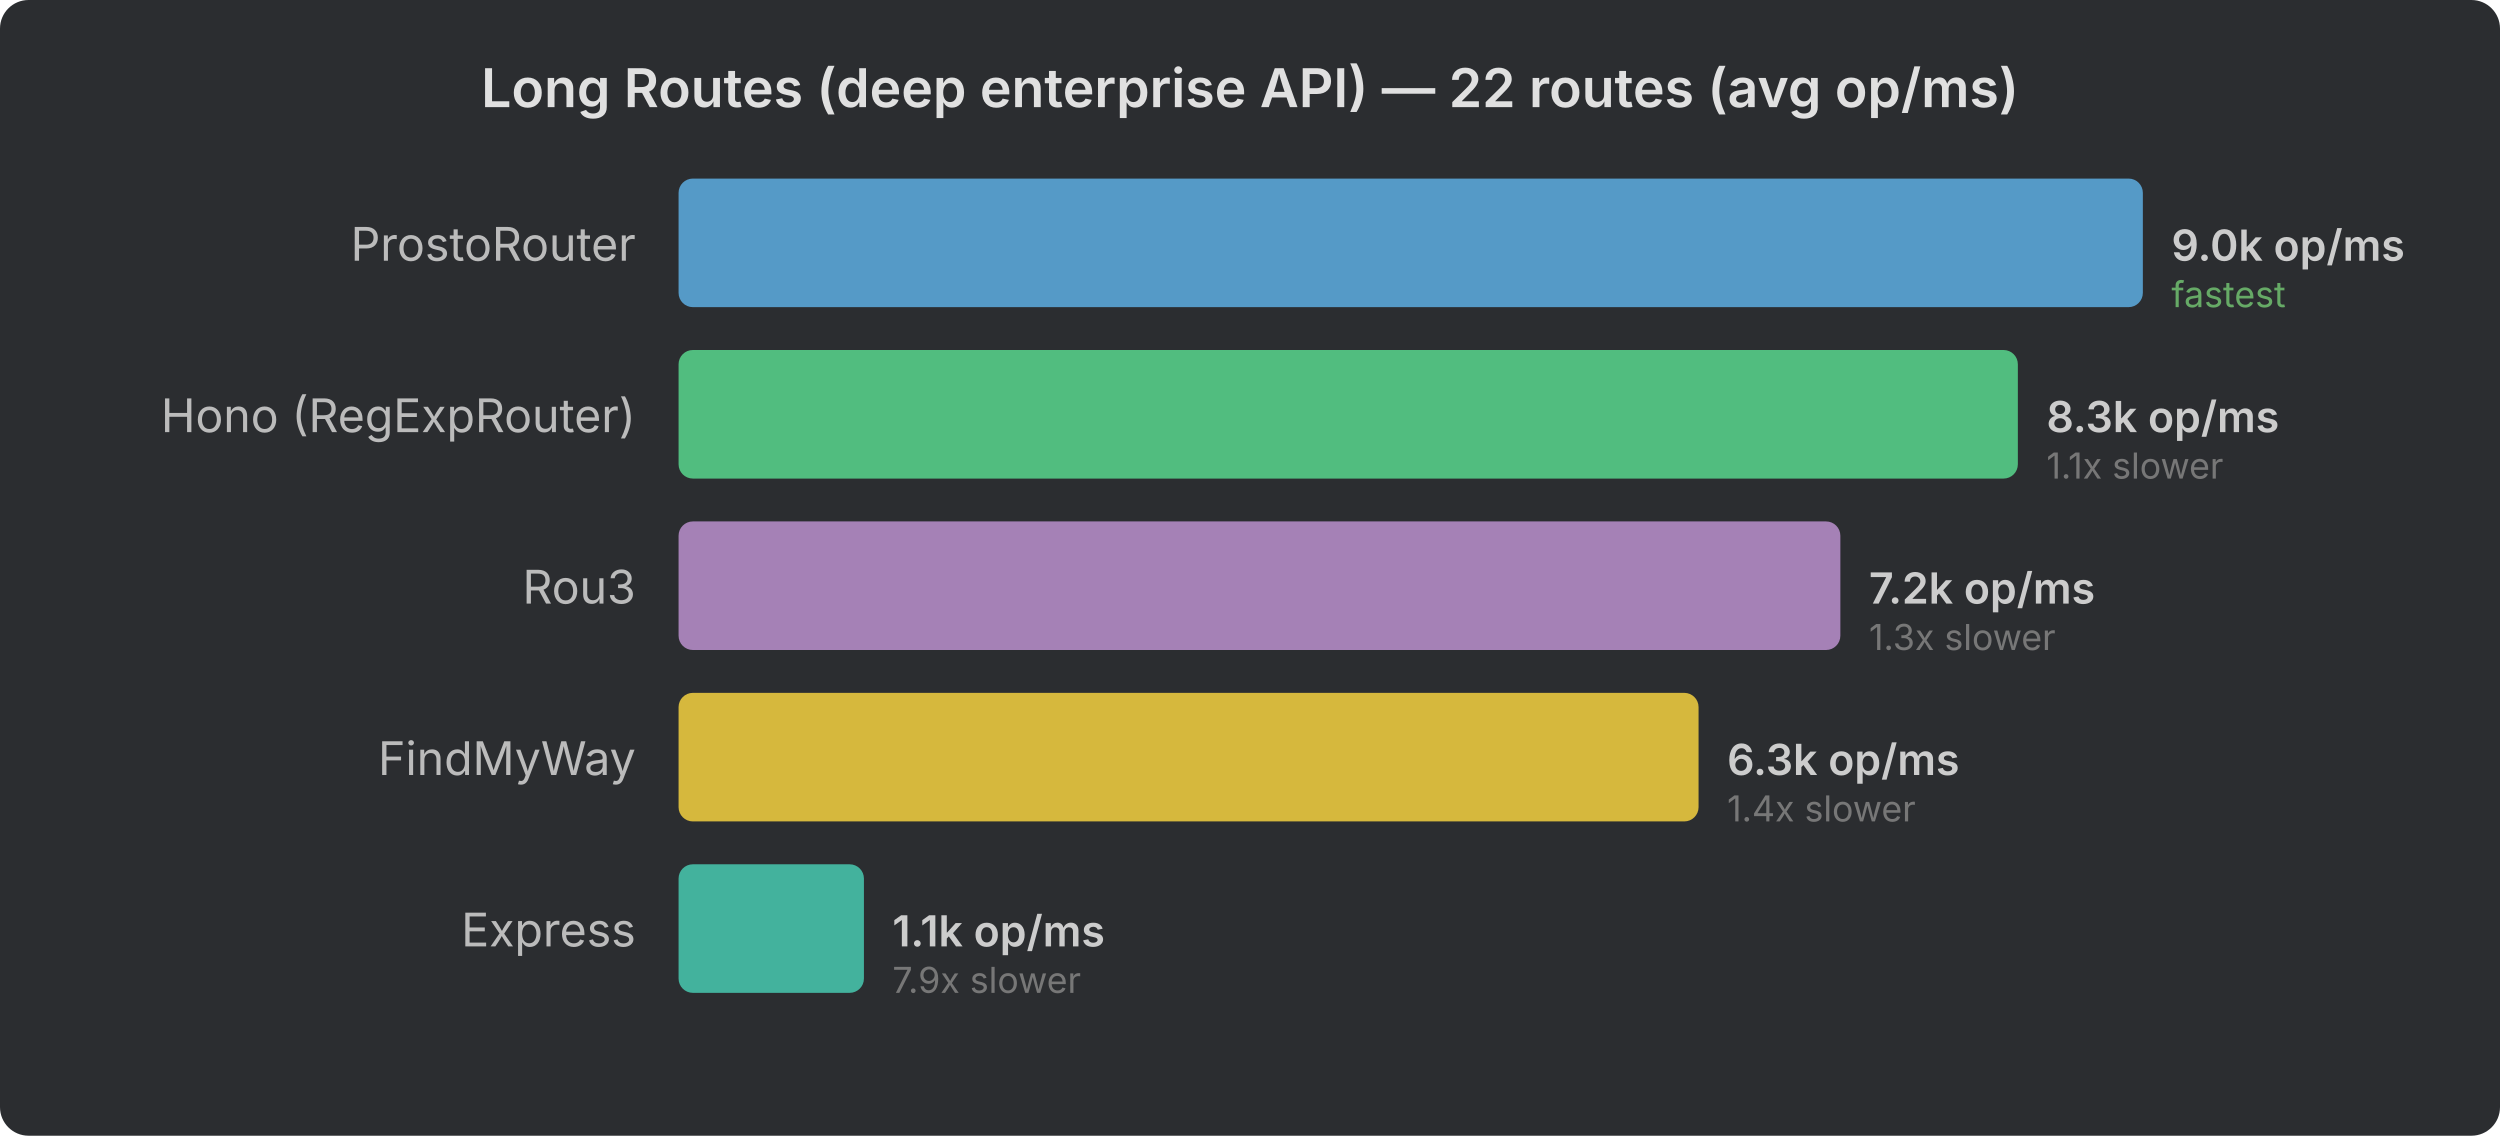
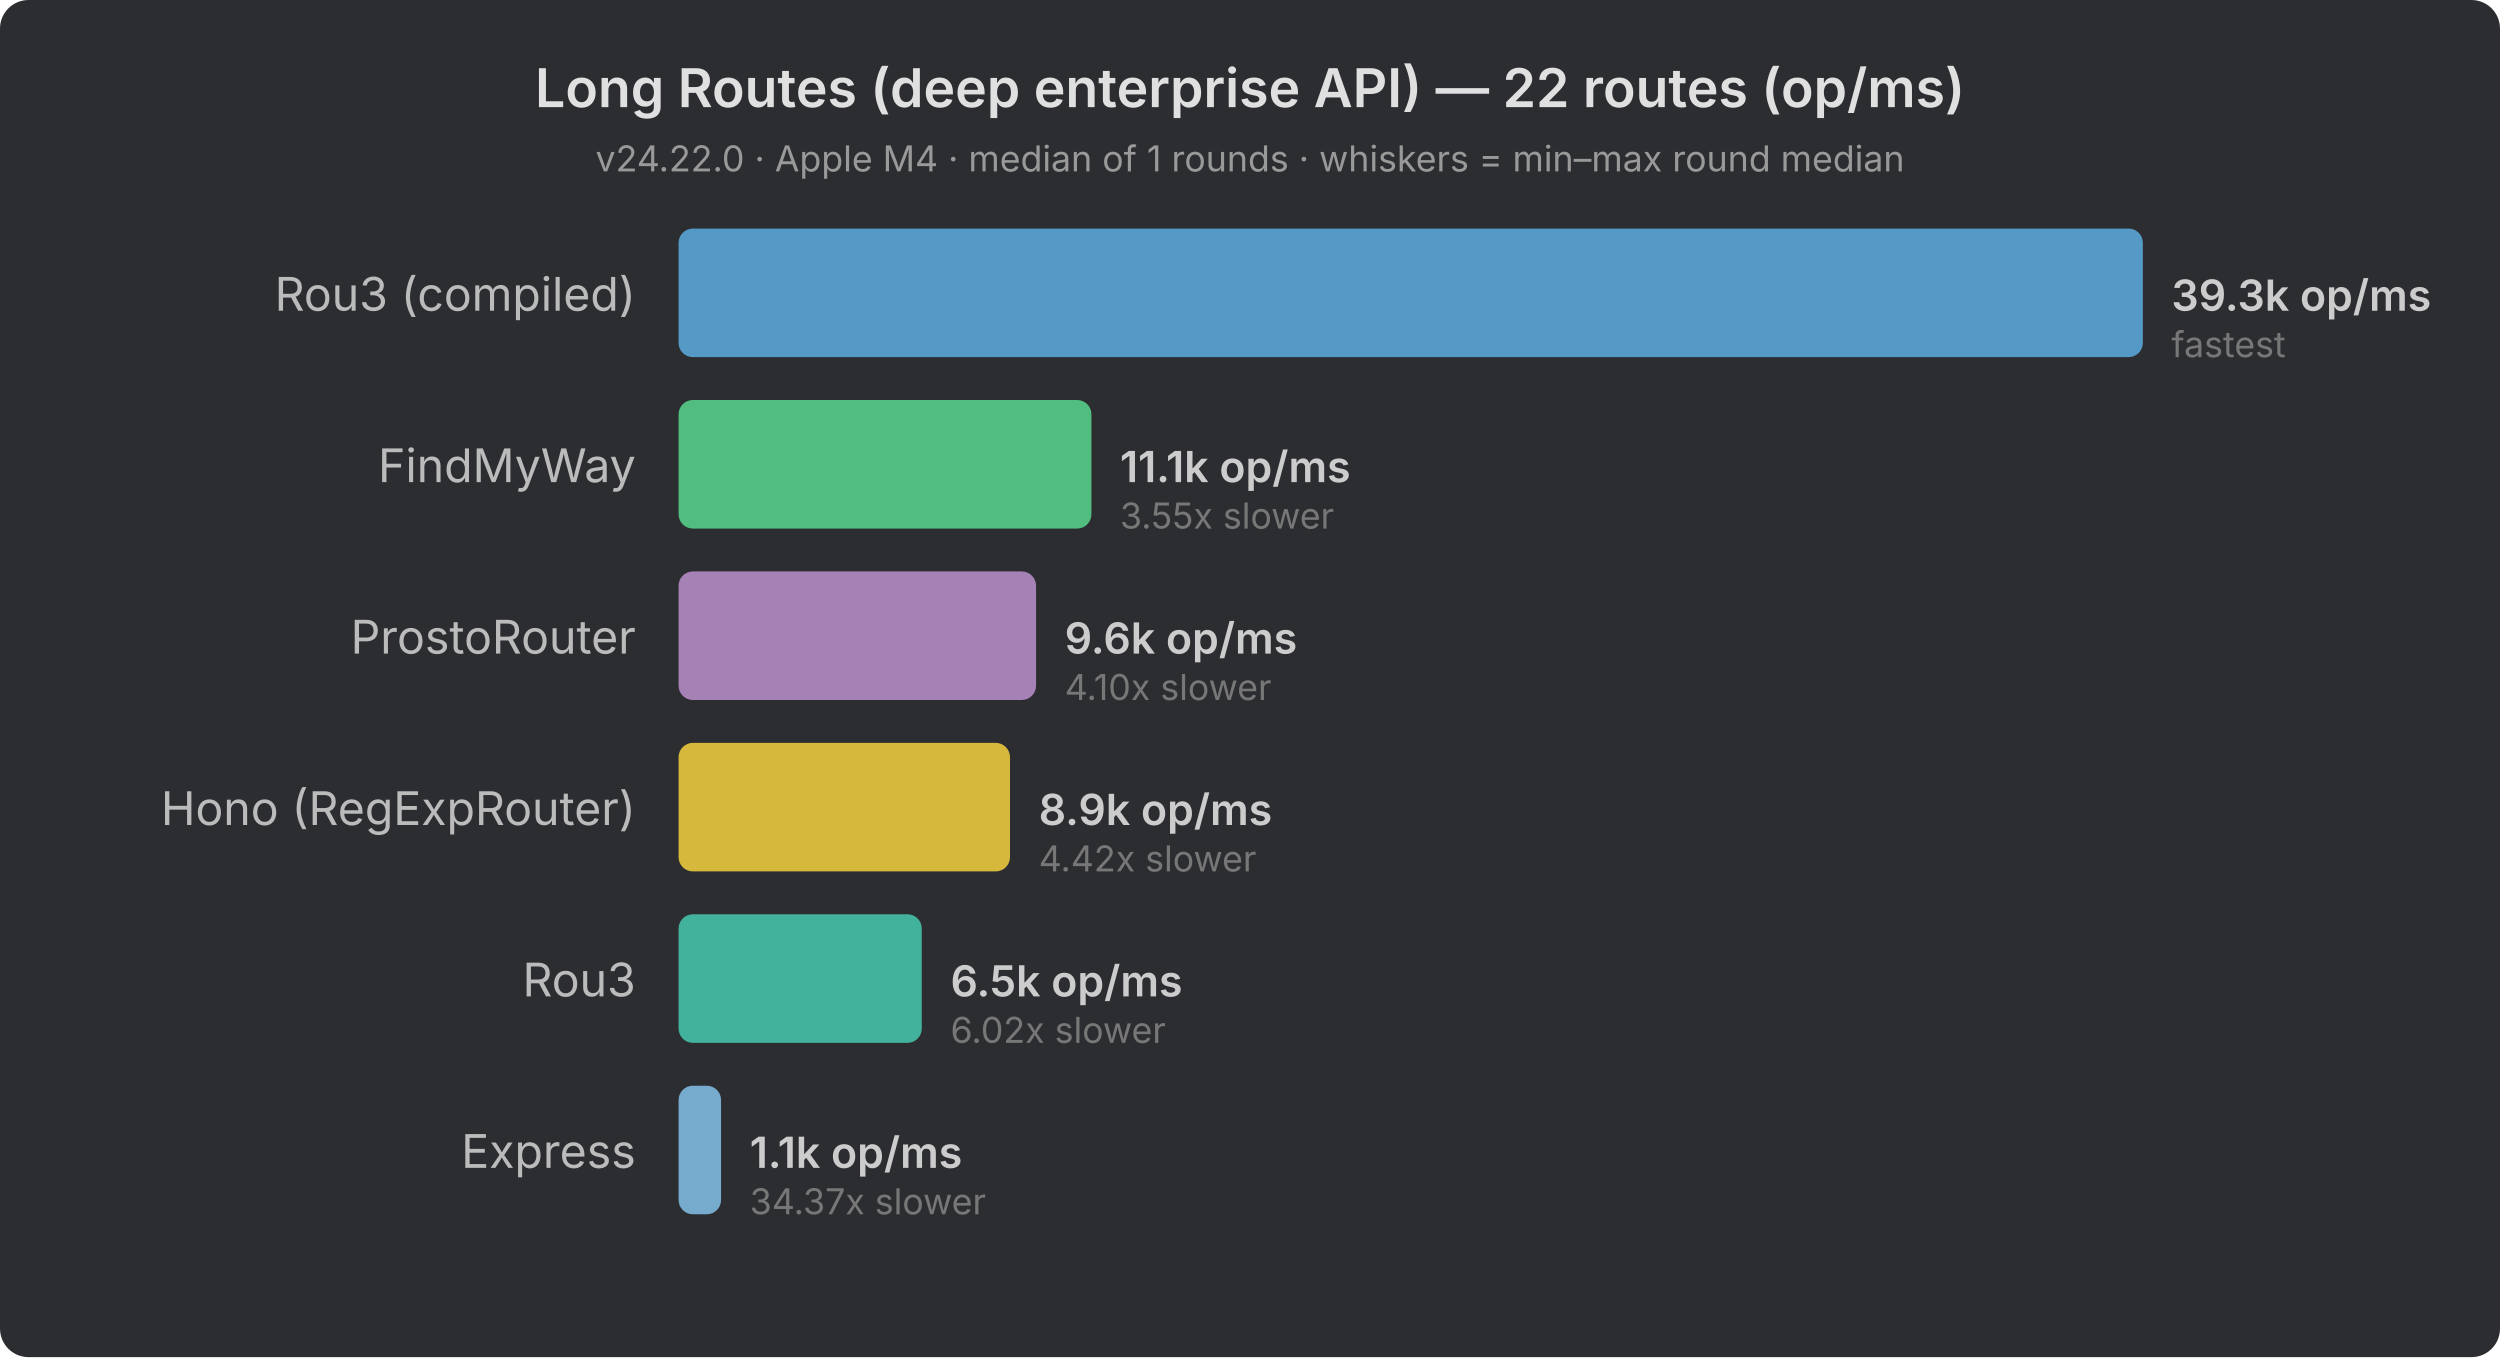
- <svg xmlns="http://www.w3.org/2000/svg" viewBox="0 0 700 318" font-family="system-ui,-apple-system,sans-serif" font-size="12">
-   <rect width="700" height="318" fill="#2b2d30" rx="8" />
-   <text x="350" y="30" text-anchor="middle" font-size="15" font-weight="600" fill="#e0e0e0">Long Routes (deep enterprise API) — 22 routes (avg op/ms)</text>
-   <text x="178" y="73" text-anchor="end" fill="#bbb" font-size="13" font-weight="400">ProstoRouter</text>
-   <rect x="190" y="50" width="410.0" height="36" fill="#5dade2" rx="4" opacity="0.85" />
-   <text x="608" y="73" fill="#ccc" font-size="12" font-weight="600">9.0k op/ms</text>
-   <text x="608" y="86" fill="#6a6" font-size="10">fastest</text>
-   <text x="178" y="121" text-anchor="end" fill="#bbb" font-size="13" font-weight="400">Hono (RegExpRouter)</text>
-   <rect x="190" y="98" width="375.0" height="36" fill="#58d68d" rx="4" opacity="0.85" />
-   <text x="573" y="121" fill="#ccc" font-size="12" font-weight="600">8.3k op/ms</text>
-   <text x="573" y="134" fill="#777" font-size="10">1.1x slower</text>
-   <text x="178" y="169" text-anchor="end" fill="#bbb" font-size="13" font-weight="400">Rou3</text>
-   <rect x="190" y="146" width="325.3" height="36" fill="#bb8fce" rx="4" opacity="0.85" />
-   <text x="523.318" y="169" fill="#ccc" font-size="12" font-weight="600">7.2k op/ms</text>
-   <text x="523.318" y="182" fill="#777" font-size="10">1.3x slower</text>
-   <text x="178" y="217" text-anchor="end" fill="#bbb" font-size="13" font-weight="400">FindMyWay</text>
-   <rect x="190" y="194" width="285.6" height="36" fill="#f4d03f" rx="4" opacity="0.85" />
-   <text x="483.591" y="217" fill="#ccc" font-size="12" font-weight="600">6.3k op/ms</text>
-   <text x="483.591" y="230" fill="#777" font-size="10">1.4x slower</text>
-   <text x="178" y="265" text-anchor="end" fill="#bbb" font-size="13" font-weight="400">Express</text>
-   <rect x="190" y="242" width="51.9" height="36" fill="#48c9b0" rx="4" opacity="0.85" />
-   <text x="249.864" y="265" fill="#ccc" font-size="12" font-weight="600">1.1k op/ms</text>
-   <text x="249.864" y="278" fill="#777" font-size="10">7.9x slower</text>
+ <svg xmlns="http://www.w3.org/2000/svg" viewBox="0 0 700 380" font-family="system-ui,-apple-system,sans-serif" font-size="12">
+   <rect width="700" height="380" fill="#2b2d30" rx="8" />
+   <text x="350" y="30" text-anchor="middle" font-size="15" font-weight="600" fill="#e0e0e0">Long Routes (deep enterprise API) — 22 routes (op/ms)</text>
+   <text x="350" y="48" text-anchor="middle" font-size="10" fill="#999">v24.22.0 · Apple M4 · median of 1 rounds · whiskers = min–max round median</text>
+   <text x="178" y="87" text-anchor="end" fill="#bbb" font-size="13">Rou3 (compiled)</text>
+   <rect x="190" y="64" width="410.0" height="36" fill="#5dade2" rx="4" opacity="0.85" />
+   <text x="608" y="87" fill="#ccc" font-size="12" font-weight="600">39.3k op/ms</text>
+   <text x="608" y="100" fill="#777" font-size="10">fastest</text>
+   <text x="178" y="135" text-anchor="end" fill="#bbb" font-size="13">FindMyWay</text>
+   <rect x="190" y="112" width="115.6" height="36" fill="#58d68d" rx="4" opacity="0.85" />
+   <text x="313.59" y="135" fill="#ccc" font-size="12" font-weight="600">11.1k op/ms</text>
+   <text x="313.59" y="148" fill="#777" font-size="10">3.55x slower</text>
+   <text x="178" y="183" text-anchor="end" fill="#bbb" font-size="13">ProstoRouter</text>
+   <rect x="190" y="160" width="100.1" height="36" fill="#bb8fce" rx="4" opacity="0.85" />
+   <text x="298.109" y="183" fill="#ccc" font-size="12" font-weight="600">9.6k op/ms</text>
+   <text x="298.109" y="196" fill="#777" font-size="10">4.10x slower</text>
+   <text x="178" y="231" text-anchor="end" fill="#bbb" font-size="13">Hono (RegExpRouter)</text>
+   <rect x="190" y="208" width="92.8" height="36" fill="#f4d03f" rx="4" opacity="0.85" />
+   <text x="290.827" y="231" fill="#ccc" font-size="12" font-weight="600">8.9k op/ms</text>
+   <text x="290.827" y="244" fill="#777" font-size="10">4.42x slower</text>
+   <text x="178" y="279" text-anchor="end" fill="#bbb" font-size="13">Rou3</text>
+   <rect x="190" y="256" width="68.1" height="36" fill="#48c9b0" rx="4" opacity="0.85" />
+   <text x="266.141" y="279" fill="#ccc" font-size="12" font-weight="600">6.5k op/ms</text>
+   <text x="266.141" y="292" fill="#777" font-size="10">6.02x slower</text>
+   <text x="178" y="327" text-anchor="end" fill="#bbb" font-size="13">Express</text>
+   <rect x="190" y="304" width="11.9" height="36" fill="#85c1e9" rx="4" opacity="0.85" />
+   <text x="209.929" y="327" fill="#ccc" font-size="12" font-weight="600">1.1k op/ms</text>
+   <text x="209.929" y="340" fill="#777" font-size="10">34.37x slower</text>
</svg>
